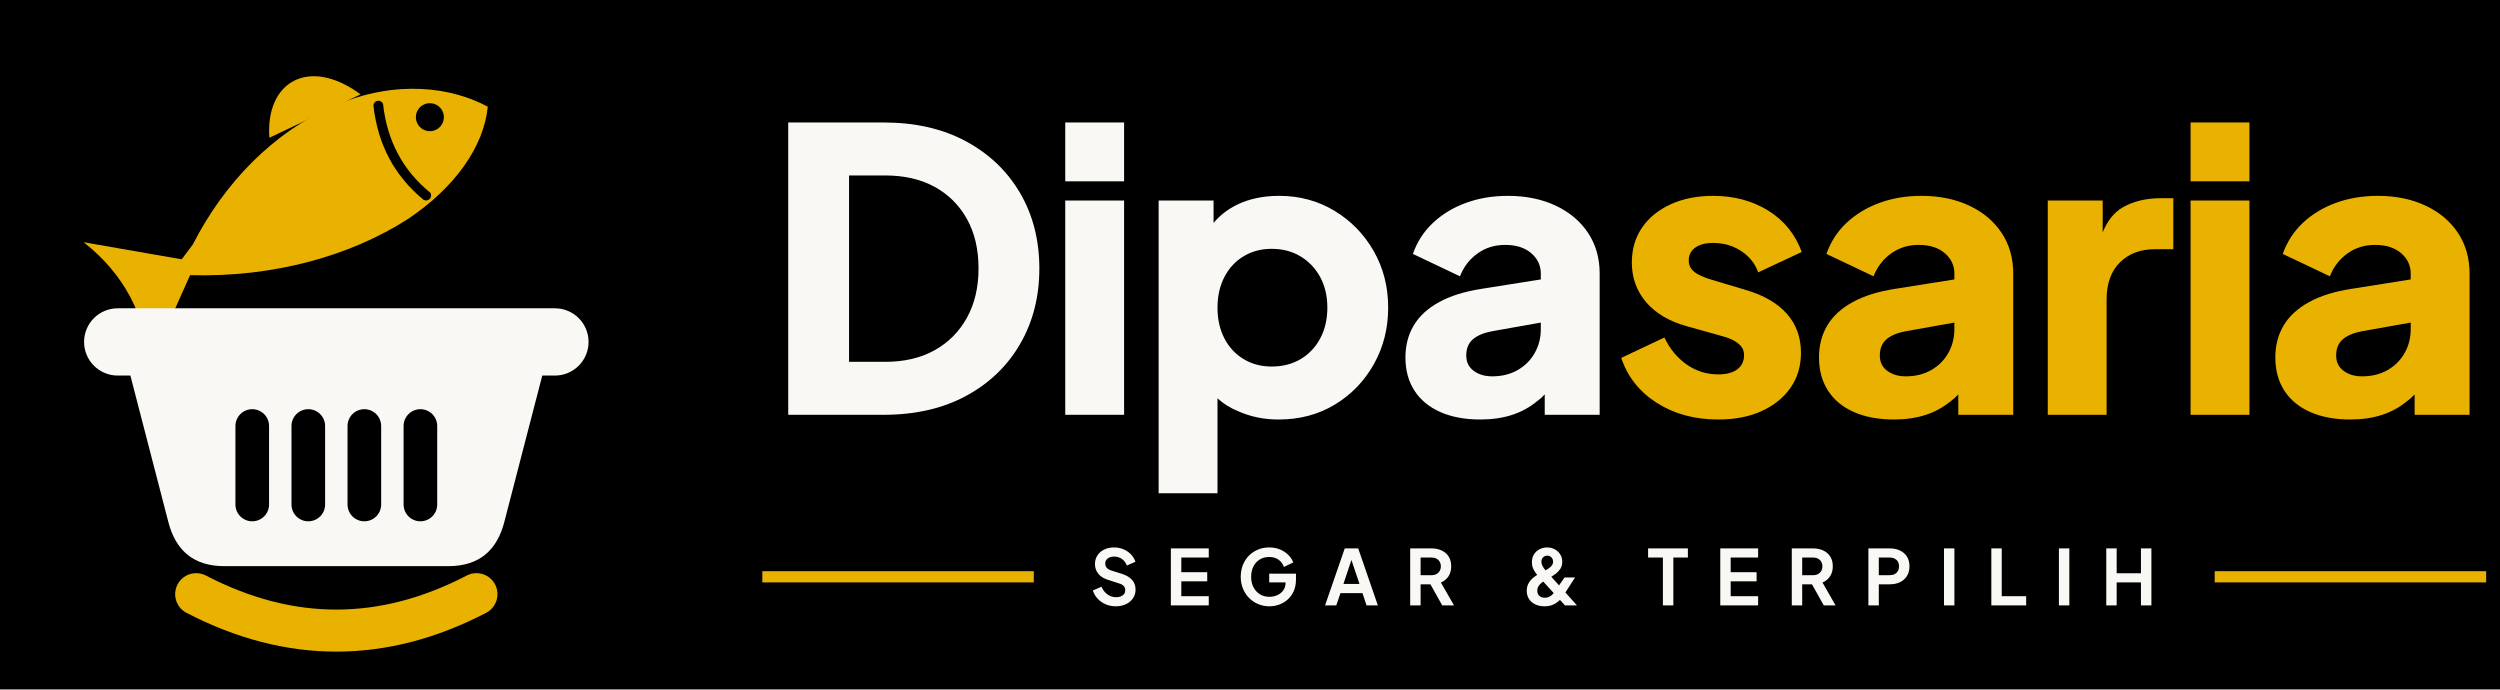
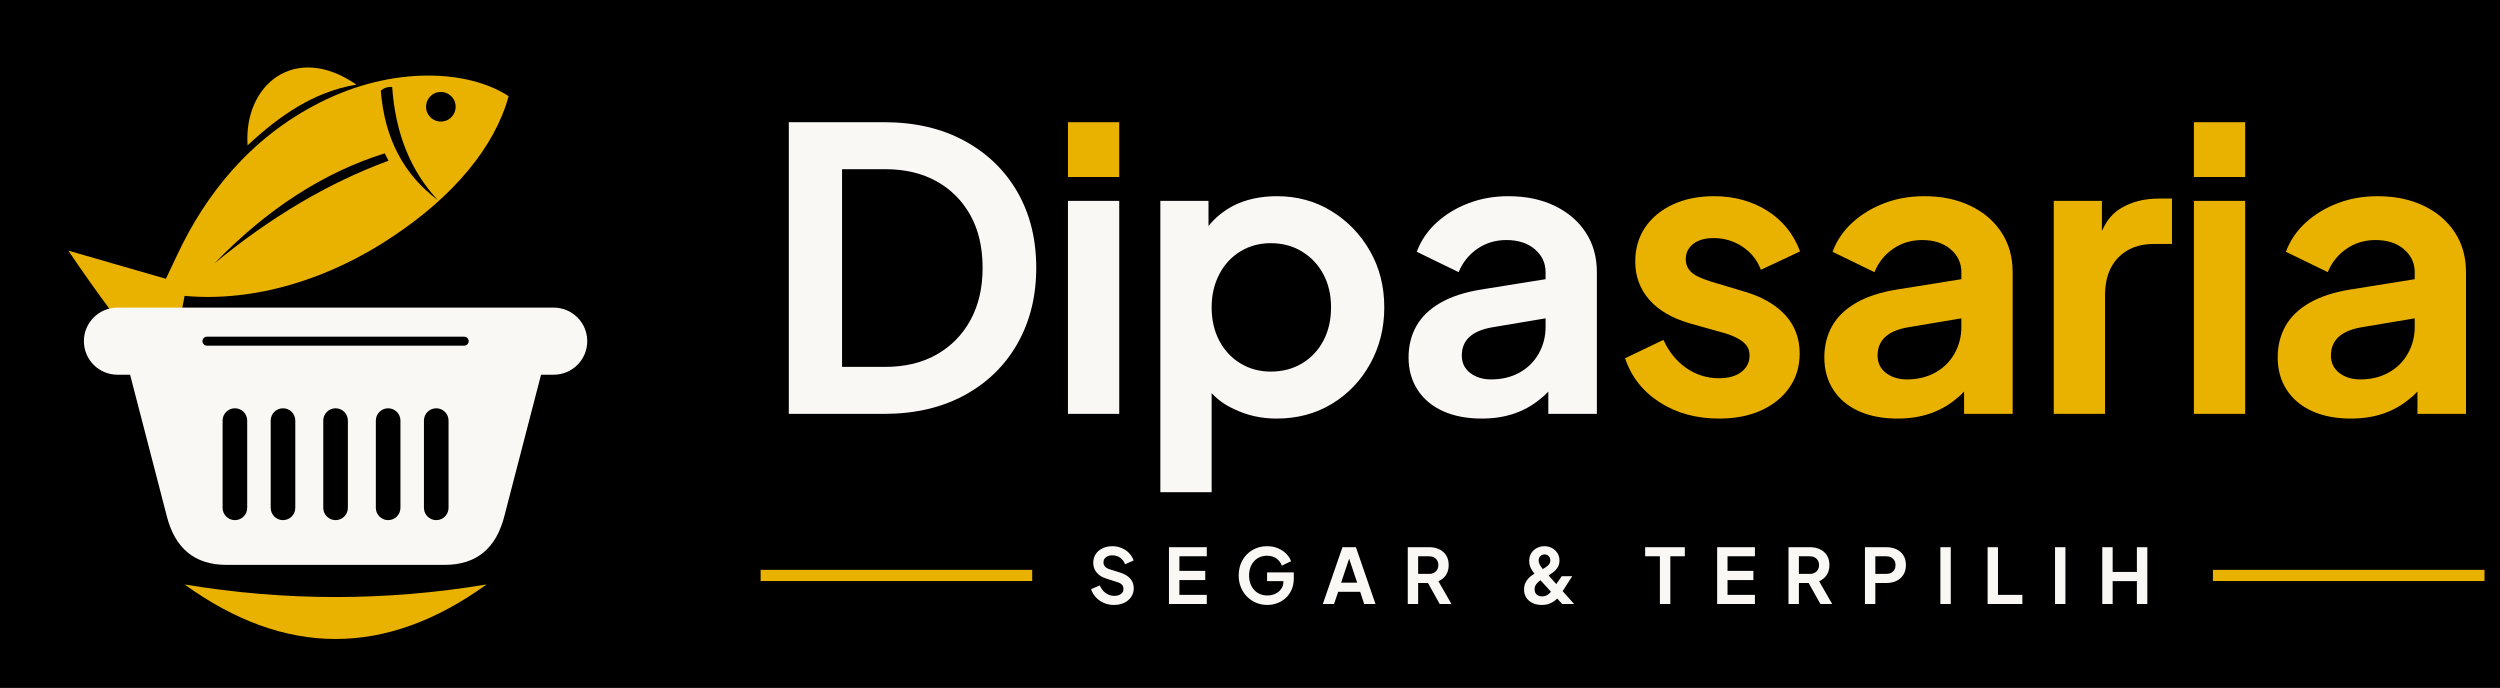
- <svg xmlns="http://www.w3.org/2000/svg" viewBox="0 0 446 123" width="446" height="123">
-   <rect width="446" height="123" fill="#000000" />
-   <g transform="translate(57 35) rotate(-28)" fill="#EAB200">
-     <path fill-rule="evenodd" d="M34 0C30 -6 22 -12 10 -13C-2 -14 -14 -10 -24 -3L-27 -1.6L-41 -12.5Q-35.5 0 -41 12.5L-27 1.6C-14 9 0 12 12 11C22 10 30 6 34 0ZM16.1 -9.8Q12.2 0 16.1 9.3A0.9 0.9 0 0 0 17.75 8.75Q14.05 0 17.75 -9.25A0.9 0.9 0 0 0 16.1 -9.8Z" />
-     <path d="M-3 -13.4C1 -22.5 10 -23 15 -12.6Z" />
-     <circle cx="24" cy="-3.2" r="2.5" fill="#000000" />
+ <svg xmlns="http://www.w3.org/2000/svg" viewBox="0 0 447 123" width="447" height="123">
+   <rect width="447" height="123" fill="#000000" />
+   <g transform="translate(56 35) rotate(-27) scale(1.06)" fill="#EAB200">
+     <path fill-rule="evenodd" d="M37 0C33 -7 22 -13.5 8 -13.5C-5 -13.5 -16 -8.5 -25 -1.5L-28.5 1.2L-41 -10.5C-40 -2 -38.5 6 -36.5 17.5L-27 5.2C-17 11.5 -4 13.8 9 12.2C21 10.8 31 6.6 37 0ZM18.2 -10.6Q13.6 0.5 18.4 10.2Q15.6 0.5 20.2 -10.3Q19.2 -10.9 18.2 -10.6ZM14 -0.9Q-2 -3.6 -20 2.6Q-2 -1.4 14 0.5Z" />
+     <path d="M-6 -12.6C-2 -22 9 -24.5 15 -13.4C8 -15.6 1 -14.6 -6 -12.6Z" />
+     <circle cx="26" cy="-3.6" r="2.5" fill="#000000" />
  </g>
-   <path fill-rule="evenodd" fill="#FAF8F4" d="M21 55H99A6 6 0 0 1 99 67H96.74L90 93Q88 101 80 101H40Q32 101 30 93L23.26 67H21A6 6 0 0 1 21 55ZM45 73A3 3 0 0 1 48 76V90A3 3 0 0 1 42 90V76A3 3 0 0 1 45 73ZM55 73A3 3 0 0 1 58 76V90A3 3 0 0 1 52 90V76A3 3 0 0 1 55 73ZM65 73A3 3 0 0 1 68 76V90A3 3 0 0 1 62 90V76A3 3 0 0 1 65 73ZM75 73A3 3 0 0 1 78 76V90A3 3 0 0 1 72 90V76A3 3 0 0 1 75 73Z" />
-   <path d="M35 106Q60 119 85 106" fill="none" stroke="#EAB200" stroke-width="7.5" stroke-linecap="round" />
+   <path fill-rule="evenodd" fill="#FAF8F4" d="M21 55H99A6 6 0 0 1 99 67H96.74L90.2 92.2Q88 101 79.5 101H40.5Q32 101 29.8 92.2L23.26 67H21A6 6 0 0 1 21 55ZM42 73A2.2 2.2 0 0 1 44.2 75.2V90.8A2.2 2.2 0 0 1 39.8 90.8V75.2A2.2 2.2 0 0 1 42 73ZM50.6 73A2.2 2.2 0 0 1 52.8 75.2V90.8A2.2 2.2 0 0 1 48.4 90.8V75.2A2.2 2.2 0 0 1 50.6 73ZM60 73A2.2 2.2 0 0 1 62.2 75.2V90.8A2.2 2.2 0 0 1 57.8 90.8V75.2A2.2 2.2 0 0 1 60 73ZM69.4 73A2.2 2.2 0 0 1 71.6 75.2V90.8A2.2 2.2 0 0 1 67.2 90.8V75.2A2.2 2.2 0 0 1 69.4 73ZM78 73A2.2 2.2 0 0 1 80.2 75.2V90.8A2.2 2.2 0 0 1 75.8 90.8V75.2A2.2 2.2 0 0 1 78 73ZM37 60.2H83A0.8 0.8 0 0 1 83 61.8H37A0.8 0.8 0 0 1 37 60.2Z" />
+   <path fill="#EAB200" d="M33 104.5Q60 124 87 104.5Q60 109 33 104.5Z" />
  <g transform="translate(136 74) scale(0.7)">
-     <path fill="#FAF8F4" d="M30.90 0L6.60 0L6.60-74.50L30.90-74.50Q43-74.50 51.90-69.70Q60.80-64.90 65.70-56.50Q70.60-48.10 70.60-37.30L70.60-37.30Q70.60-26.50 65.70-18.05Q60.80-9.60 51.90-4.80Q43 0 30.90 0L30.90 0ZM22.10-61L22.10-13.50L31.30-13.50Q38.60-13.50 43.90-16.45Q49.20-19.40 52.15-24.75Q55.10-30.10 55.10-37.30L55.10-37.30Q55.10-44.60 52.15-49.90Q49.20-55.20 43.90-58.10Q38.60-61 31.30-61L31.30-61L22.10-61ZM92.20 0L77.20 0L77.20-54.60L92.20-54.60L92.20 0ZM92.20-59.50L77.20-59.50L77.20-74.50L92.20-74.50L92.20-59.50ZM116 20L101 20L101-54.60L115-54.60L115-48.90Q117.40-51.80 121.10-53.60L121.10-53.60Q125.70-55.80 131.70-55.80L131.70-55.80Q139.50-55.80 145.80-52Q152.10-48.20 155.80-41.75Q159.50-35.30 159.50-27.30L159.50-27.30Q159.50-19.40 155.85-12.90Q152.20-6.40 145.90-2.60Q139.60 1.20 131.60 1.20L131.60 1.20Q126 1.20 121.30-0.90L121.30-0.90Q118.30-2.10 116-4.20L116-4.20L116 20ZM129.80-12.30L129.80-12.30Q134-12.30 137.20-14.20Q140.40-16.10 142.20-19.50Q144-22.90 144-27.30Q144-31.70 142.20-35.05Q140.40-38.40 137.20-40.35Q134-42.30 129.80-42.30L129.80-42.30Q125.80-42.30 122.65-40.40Q119.50-38.50 117.75-35.10Q116-31.70 116-27.30Q116-22.90 117.75-19.50Q119.50-16.10 122.65-14.20Q125.80-12.30 129.80-12.30ZM183 1.20L183 1.20Q177.10 1.20 172.80-0.70Q168.50-2.60 166.20-6.15Q163.90-9.70 163.90-14.60L163.90-14.60Q163.90-19.20 166-22.75Q168.10-26.30 172.45-28.70Q176.80-31.10 183.30-32.10L183.30-32.10L198.40-34.50L198.40-36Q198.40-39.10 195.95-41.20Q193.50-43.30 189.30-43.30L189.30-43.30Q185.30-43.30 182.25-41.10Q179.20-38.90 177.80-35.30L177.80-35.30L165.80-41Q167.40-45.60 170.90-48.90Q174.40-52.20 179.30-54Q184.20-55.80 190-55.80L190-55.80Q196.90-55.80 202.20-53.30Q207.50-50.80 210.45-46.35Q213.40-41.90 213.40-36L213.40-36L213.40 0L199.40 0L199.40-5.20Q198.50-4.20 197.50-3.50L197.50-3.50Q194.60-1.10 191 0.05Q187.40 1.20 183 1.20ZM198.40-21.80L198.40-23.50L186-21.30Q182.80-20.70 181.10-19.25Q179.40-17.80 179.40-15.10L179.40-15.10Q179.40-12.60 181.30-11.20Q183.20-9.80 186-9.80L186-9.80Q189.70-9.80 192.50-11.40Q195.30-13 196.85-15.75Q198.40-18.50 198.40-21.80L198.40-21.80Z" />
-     <path fill="#EAB200" d="M243.60 1.20L243.60 1.20Q234.60 1.20 227.95-3.05Q221.30-7.30 218.90-14.50L218.90-14.50L229.90-19.70Q232-15.30 235.60-12.80Q239.20-10.30 243.60-10.30L243.60-10.30Q246.80-10.30 248.50-11.60Q250.20-12.90 250.20-15.20L250.20-15.20Q250.20-16.40 249.60-17.25Q249-18.10 247.80-18.80Q246.60-19.50 244.80-20L244.80-20L235.50-22.60Q228.80-24.50 225.20-28.75Q221.60-33 221.60-38.80L221.60-38.80Q221.60-43.90 224.20-47.70Q226.80-51.50 231.50-53.65Q236.20-55.80 242.30-55.80L242.30-55.80Q250.30-55.80 256.35-52.05Q262.40-48.30 264.90-41.50L264.90-41.50L253.80-36.30Q252.60-39.70 249.45-41.75Q246.30-43.80 242.30-43.80L242.30-43.80Q239.40-43.80 237.75-42.60Q236.10-41.40 236.10-39.30L236.10-39.30Q236.10-38.20 236.70-37.30Q237.30-36.40 238.65-35.70Q240-35 242-34.40L242-34.40L250.70-31.80Q257.50-29.80 261.10-25.75Q264.70-21.70 264.70-15.80L264.70-15.80Q264.70-10.70 262.05-6.90Q259.40-3.10 254.70-0.95Q250 1.20 243.60 1.20ZM288.40 1.20L288.40 1.20Q282.50 1.20 278.20-0.70Q273.90-2.60 271.60-6.15Q269.30-9.70 269.30-14.60L269.30-14.60Q269.30-19.20 271.40-22.75Q273.50-26.30 277.85-28.70Q282.20-31.10 288.70-32.10L288.70-32.10L303.80-34.50L303.80-36Q303.80-39.10 301.35-41.20Q298.90-43.30 294.70-43.30L294.70-43.30Q290.70-43.30 287.65-41.10Q284.60-38.90 283.20-35.30L283.20-35.30L271.20-41Q272.80-45.60 276.30-48.90Q279.80-52.20 284.70-54Q289.60-55.80 295.40-55.80L295.40-55.80Q302.30-55.80 307.60-53.30Q312.90-50.80 315.85-46.35Q318.80-41.90 318.80-36L318.80-36L318.80 0L304.80 0L304.80-5.20Q303.90-4.20 302.90-3.50L302.90-3.50Q300-1.10 296.40 0.05Q292.80 1.20 288.40 1.20ZM303.80-21.80L303.80-23.50L291.40-21.30Q288.20-20.70 286.50-19.25Q284.80-17.80 284.80-15.10L284.80-15.10Q284.80-12.60 286.70-11.20Q288.60-9.80 291.40-9.80L291.40-9.80Q295.10-9.80 297.90-11.40Q300.70-13 302.25-15.75Q303.80-18.50 303.80-21.80L303.80-21.80ZM342.60 0L327.60 0L327.60-54.60L341.60-54.60L341.60-46.50Q343.40-50.90 346.60-52.80L346.60-52.80Q350.70-55.20 356.40-55.20L356.40-55.20L359.60-55.20L359.60-42.20L354.90-42.20Q349.40-42.20 346-38.85Q342.60-35.50 342.60-29.40L342.60-29.40L342.60 0ZM379 0L364 0L364-54.60L379-54.60L379 0ZM379-59.50L364-59.50L364-74.50L379-74.50L379-59.50ZM404.70 1.20L404.70 1.20Q398.80 1.20 394.50-0.70Q390.20-2.60 387.90-6.15Q385.60-9.70 385.60-14.60L385.60-14.60Q385.60-19.20 387.70-22.75Q389.80-26.30 394.15-28.70Q398.50-31.10 405-32.10L405-32.10L420.10-34.50L420.10-36Q420.10-39.10 417.65-41.20Q415.20-43.30 411-43.30L411-43.30Q407-43.30 403.95-41.10Q400.90-38.90 399.50-35.30L399.50-35.30L387.50-41Q389.10-45.60 392.60-48.90Q396.10-52.20 401-54Q405.90-55.80 411.70-55.80L411.70-55.80Q418.60-55.80 423.90-53.30Q429.20-50.80 432.15-46.35Q435.10-41.90 435.10-36L435.10-36L435.10 0L421.10 0L421.10-5.20Q420.20-4.20 419.20-3.50L419.20-3.50Q416.30-1.10 412.70 0.05Q409.10 1.20 404.70 1.20ZM420.10-21.80L420.10-23.50L407.70-21.30Q404.50-20.70 402.80-19.25Q401.10-17.80 401.10-15.10L401.10-15.10Q401.10-12.60 403-11.20Q404.90-9.80 407.70-9.80L407.70-9.80Q411.40-9.80 414.20-11.40Q417-13 418.55-15.75Q420.10-18.50 420.10-21.80L420.10-21.80Z" />
+     <path fill="#FAF8F4" d="M31.50 0L7.20 0L7.20-74.50L31.50-74.50Q43.30-74.50 52.05-69.75Q60.80-65 65.60-56.65Q70.40-48.30 70.40-37.30L70.40-37.30Q70.40-26.40 65.60-17.95Q60.80-9.50 52.05-4.75Q43.30 0 31.50 0L31.50 0ZM20.80-62.50L20.80-12L31.80-12Q39.40-12 44.95-15.15Q50.50-18.30 53.60-23.95Q56.70-29.60 56.70-37.30L56.70-37.30Q56.70-45.10 53.60-50.70Q50.50-56.30 44.95-59.40Q39.40-62.50 31.80-62.50L31.80-62.50L20.80-62.50ZM91.60 0L78.50 0L78.50-54.40L91.60-54.40L91.60 0ZM115.20 20L102.10 20L102.10-54.40L114.40-54.40L114.40-48Q117-51.20 120.80-53.20L120.80-53.20Q125.60-55.60 131.90-55.60L131.90-55.60Q139.60-55.60 145.80-51.80Q152-48 155.65-41.60Q159.30-35.20 159.30-27.20L159.30-27.20Q159.30-19.30 155.70-12.80Q152.10-6.30 145.90-2.55Q139.70 1.20 131.80 1.20L131.80 1.20Q125.90 1.20 121-1.20L121-1.20Q117.60-2.70 115.20-5.30L115.20-5.30L115.20 20ZM130.30-10.80L130.30-10.80Q134.80-10.80 138.30-12.90Q141.80-15 143.75-18.70Q145.70-22.40 145.70-27.20Q145.70-32 143.75-35.65Q141.80-39.30 138.30-41.45Q134.80-43.60 130.30-43.60L130.30-43.60Q126-43.60 122.55-41.50Q119.10-39.40 117.15-35.65Q115.20-31.90 115.20-27.20L115.20-27.20Q115.20-22.40 117.15-18.70Q119.10-15 122.55-12.90Q126-10.80 130.30-10.80ZM184.20 1.20L184.20 1.20Q178.50 1.20 174.30-0.70Q170.10-2.60 167.80-6.15Q165.50-9.70 165.50-14.40L165.50-14.40Q165.50-18.90 167.50-22.45Q169.50-26 173.70-28.40Q177.90-30.80 184.30-31.80L184.30-31.80L200.50-34.40L200.50-36.20Q200.50-39.70 197.75-42.05Q195.00-44.40 190.50-44.40L190.50-44.40Q186.30-44.40 183.05-42.15Q179.80-39.90 178.30-36.20L178.30-36.20L167.60-41.40Q169.20-45.70 172.65-48.85Q176.10-52 180.80-53.80Q185.50-55.60 191.00-55.60L191.00-55.60Q197.70-55.60 202.80-53.15Q207.90-50.70 210.75-46.35Q213.60-42 213.60-36.20L213.60-36.20L213.60 0L201.20 0L201.20-5.70Q200.20-4.60 199.00-3.70L199.00-3.70Q196.10-1.30 192.40-0.05Q188.70 1.20 184.20 1.20ZM200.50-22.20L200.50-24.40L186.80-22.10Q182.90-21.40 181.00-19.60Q179.10-17.80 179.10-14.90L179.10-14.90Q179.10-12.10 181.25-10.45Q183.40-8.80 186.60-8.80L186.60-8.80Q190.70-8.80 193.85-10.55Q197.00-12.30 198.75-15.40Q200.50-18.50 200.50-22.20L200.50-22.20Z" />
+     <path fill="#EAB200" d="M91.60-60.50L78.50-60.50L78.50-74.50L91.60-74.50L91.60-60.50Z" />
+     <path fill="#EAB200" d="M244.80 1.20L244.80 1.20Q236.10 1.20 229.65-2.95Q223.20-7.10 220.80-14.20L220.80-14.20L230.60-18.90Q232.70-14.30 236.45-11.70Q240.20-9.10 244.80-9.10L244.80-9.10Q248.40-9.10 250.50-10.70Q252.60-12.30 252.60-14.90L252.60-14.90Q252.60-16.50 251.75-17.55Q250.90-18.60 249.45-19.35Q248.00-20.10 246.30-20.60L246.30-20.60L237.40-23.10Q230.50-25.10 226.95-29.20Q223.40-33.30 223.40-38.90L223.40-38.90Q223.40-43.90 225.95-47.65Q228.50-51.40 233.05-53.50Q237.60-55.60 243.50-55.60L243.50-55.60Q251.20-55.60 257.10-51.90Q263-48.20 265.50-41.50L265.50-41.50L255.50-36.80Q254.10-40.50 250.80-42.70Q247.50-44.90 243.40-44.90L243.40-44.90Q240.10-44.90 238.20-43.40Q236.30-41.90 236.30-39.50L236.30-39.50Q236.30-38 237.10-36.90Q237.90-35.80 239.35-35.10Q240.80-34.40 242.70-33.80L242.70-33.80L251.40-31.20Q258.10-29.20 261.75-25.20Q265.40-21.20 265.40-15.40L265.40-15.40Q265.40-10.50 262.80-6.75Q260.20-3 255.60-0.90Q251.00 1.20 244.80 1.20ZM290.40 1.20L290.40 1.20Q284.70 1.20 280.50-0.70Q276.30-2.60 274-6.15Q271.70-9.70 271.70-14.40L271.70-14.40Q271.70-18.90 273.70-22.45Q275.70-26 279.90-28.40Q284.10-30.80 290.50-31.80L290.50-31.80L306.70-34.40L306.70-36.20Q306.70-39.70 303.95-42.05Q301.20-44.40 296.70-44.40L296.70-44.40Q292.50-44.40 289.25-42.15Q286-39.90 284.50-36.20L284.50-36.20L273.80-41.40Q275.40-45.70 278.85-48.85Q282.30-52 287-53.80Q291.70-55.60 297.20-55.60L297.20-55.60Q303.90-55.60 309-53.15Q314.10-50.70 316.95-46.35Q319.80-42 319.80-36.20L319.80-36.20L319.80 0L307.40 0L307.40-5.70Q306.40-4.60 305.20-3.70L305.20-3.70Q302.30-1.30 298.60-0.05Q294.90 1.20 290.40 1.20ZM306.70-22.20L306.70-24.40L293-22.10Q289.10-21.40 287.20-19.60Q285.30-17.80 285.30-14.90L285.30-14.90Q285.30-12.10 287.45-10.45Q289.60-8.80 292.80-8.80L292.80-8.80Q296.90-8.80 300.05-10.55Q303.20-12.30 304.95-15.40Q306.70-18.50 306.70-22.20L306.70-22.20ZM343.40 0L330.30 0L330.30-54.40L342.60-54.40L342.60-46.70Q344.40-50.80 347.60-52.60L347.60-52.60Q351.60-55 357.30-55L357.30-55L360.50-55L360.50-43.40L355.80-43.40Q350.20-43.40 346.80-39.95Q343.40-36.50 343.40-30.30L343.40-30.30L343.40 0ZM379.20 0L366.10 0L366.10-54.40L379.20-54.40L379.20 0ZM379.20-60.50L366.10-60.50L366.10-74.50L379.20-74.50L379.20-60.50ZM406.20 1.20L406.20 1.20Q400.50 1.20 396.30-0.70Q392.10-2.60 389.80-6.15Q387.50-9.70 387.50-14.40L387.50-14.40Q387.50-18.90 389.50-22.45Q391.50-26 395.70-28.40Q399.90-30.80 406.30-31.80L406.30-31.80L422.50-34.40L422.50-36.20Q422.50-39.70 419.75-42.05Q417-44.40 412.50-44.40L412.50-44.40Q408.30-44.40 405.05-42.15Q401.80-39.90 400.30-36.20L400.30-36.20L389.60-41.40Q391.20-45.70 394.65-48.85Q398.10-52 402.80-53.80Q407.50-55.60 413-55.60L413-55.60Q419.70-55.60 424.80-53.15Q429.90-50.70 432.75-46.35Q435.60-42 435.60-36.20L435.60-36.20L435.60 0L423.20 0L423.20-5.70Q422.20-4.60 421-3.70L421-3.70Q418.10-1.30 414.40-0.05Q410.70 1.20 406.20 1.20ZM422.50-22.20L422.50-24.40L408.80-22.10Q404.90-21.40 403-19.60Q401.10-17.80 401.10-14.90L401.10-14.90Q401.10-12.10 403.25-10.45Q405.40-8.80 408.60-8.80L408.60-8.80Q412.70-8.80 415.85-10.55Q419-12.30 420.75-15.40Q422.50-18.50 422.50-22.20L422.50-22.20Z" />
  </g>
-   <rect x="136" y="101.9" width="48.43" height="2" fill="#EAB200" />
-   <rect x="395.1" y="101.9" width="48.43" height="2" fill="#EAB200" />
-   <g transform="translate(194.43 108) scale(0.91)">
+   <rect x="136" y="101.89" width="48.56" height="2" fill="#EAB200" />
+   <rect x="395.67" y="101.89" width="48.56" height="2" fill="#EAB200" />
+   <g transform="translate(194.56 108) scale(0.91)">
    <path fill="#FAF8F4" d="M5.07 0.18L5.07 0.18Q4.00 0.18 3.10-0.21Q2.19-0.60 1.54-1.30Q0.89-1.99 0.58-2.92L0.58-2.92L2.28-3.66Q2.69-2.70 3.45-2.15Q4.21-1.60 5.17-1.60L5.17-1.60Q5.71-1.60 6.11-1.78Q6.51-1.95 6.73-2.25Q6.94-2.55 6.94-2.97L6.94-2.97Q6.94-3.46 6.65-3.79Q6.36-4.11 5.77-4.29L5.77-4.29L3.63-4.98Q2.32-5.38 1.67-6.19Q1.00-7.00 1.00-8.10L1.00-8.10Q1.00-9.06 1.48-9.79Q1.95-10.53 2.80-10.94Q3.65-11.36 4.74-11.36L4.74-11.36Q5.75-11.36 6.58-11.00Q7.42-10.65 8.03-10.03Q8.64-9.40 8.94-8.56L8.94-8.56L7.26-7.81Q6.93-8.65 6.27-9.11Q5.61-9.57 4.74-9.57L4.74-9.57Q4.23-9.57 3.84-9.40Q3.45-9.22 3.23-8.92Q3.01-8.61 3.01-8.19L3.01-8.19Q3.01-7.72 3.31-7.37Q3.61-7.02 4.23-6.83L4.23-6.83L6.29-6.18Q7.62-5.75 8.29-4.98Q8.96-4.21 8.96-3.09L8.96-3.09Q8.96-2.13 8.46-1.40Q7.96-0.66 7.09-0.24Q6.22 0.18 5.07 0.18ZM23.31 0L15.88 0L15.88-11.17L23.31-11.17L23.31-9.38L17.93-9.38L17.93-6.51L23.01-6.51L23.01-4.71L17.93-4.71L17.93-1.80L23.31-1.80L23.31 0ZM35.20 0.18L35.20 0.18Q34.01 0.18 32.98-0.26Q31.97-0.69 31.20-1.47Q30.44-2.25 30.01-3.30Q29.58-4.35 29.58-5.59Q29.58-6.84 29.99-7.90Q30.41-8.96 31.16-9.73Q31.92-10.50 32.94-10.93Q33.96-11.36 35.16-11.36Q36.36-11.36 37.31-10.95Q38.27-10.54 38.92-9.88Q39.59-9.21 39.87-8.41L39.87-8.41L38.05-7.54Q37.74-8.41 36.99-8.96Q36.24-9.49 35.16-9.49L35.16-9.49Q34.11-9.49 33.31-9Q32.51-8.50 32.06-7.63Q31.62-6.76 31.62-5.59Q31.62-4.42 32.08-3.55Q32.54-2.67 33.34-2.17Q34.16-1.68 35.20-1.68L35.20-1.68Q36.06-1.68 36.78-2.02Q37.50-2.35 37.94-2.98Q38.37-3.60 38.37-4.46L38.37-4.46L38.37-4.50L35.16-4.50L35.16-6.22L40.41-6.22L40.41-5.10Q40.41-3.81 39.98-2.82Q39.54-1.83 38.80-1.16Q38.05-0.49 37.13-0.16Q36.20 0.18 35.20 0.18ZM48.31 0L46.11 0L49.97-11.17L52.61-11.17L56.46 0L54.24 0L53.45-2.40L49.13-2.40L48.31 0ZM51.28-8.91L49.71-4.20L52.86-4.20L51.28-8.91ZM64.84 0L62.80 0L62.80-11.17L66.96-11.17Q68.10-11.17 68.98-10.76Q69.86-10.35 70.35-9.56Q70.84-8.78 70.84-7.65L70.84-7.65Q70.84-6.50 70.30-5.68Q69.75-4.88 68.82-4.48L68.82-4.48L71.39 0L69.08 0L66.77-4.13L64.84-4.13L64.84 0ZM64.84-9.38L64.84-5.92L66.99-5.92Q67.55-5.92 67.95-6.14Q68.36-6.36 68.58-6.75Q68.81-7.14 68.81-7.65L68.81-7.65Q68.81-8.17 68.58-8.56Q68.36-8.94 67.95-9.16Q67.55-9.38 66.99-9.38L66.99-9.38L64.84-9.38ZM89.13 0.18L89.13 0.18Q88.09 0.18 87.31-0.20Q86.54-0.57 86.09-1.25Q85.65-1.93 85.65-2.85L85.65-2.85Q85.65-3.61 85.93-4.18Q86.20-4.74 86.61-5.14Q87.02-5.54 87.42-5.79L87.42-5.79Q87.57-5.89 87.70-5.97L87.70-5.97Q87.59-6.13 87.45-6.30L87.45-6.30Q87.11-6.73 86.88-7.27Q86.66-7.81 86.66-8.47L86.66-8.47Q86.66-9.34 87.07-10.00Q87.48-10.65 88.16-11.00Q88.84-11.36 89.66-11.36L89.66-11.36Q90.48-11.36 91.15-10.99Q91.81-10.63 92.21-10.00Q92.61-9.38 92.61-8.56L92.61-8.56Q92.61-7.74 92.23-7.16Q91.84-6.58 91.32-6.19L91.32-6.19Q90.87-5.85 90.47-5.61L90.47-5.61L91.98-3.92L93.06-5.47L95.12-5.47L93.23-2.53L95.49 0L93.14 0L92.16-1.08Q91.97-0.89 91.74-0.70L91.74-0.70Q91.28-0.32 90.64-0.07Q90 0.18 89.13 0.18ZM90.93-2.42L88.88-4.67Q88.74-4.58 88.61-4.47L88.61-4.47Q88.23-4.18 87.98-3.80Q87.72-3.42 87.72-2.88L87.72-2.88Q87.72-2.23 88.12-1.87Q88.52-1.50 89.20-1.50L89.20-1.50Q89.63-1.50 89.95-1.64Q90.29-1.78 90.54-2.01L90.54-2.01Q90.77-2.19 90.93-2.42L90.93-2.42ZM89.34-6.87L89.34-6.87Q89.66-7.05 89.94-7.25L89.94-7.25Q90.33-7.50 90.57-7.82Q90.81-8.14 90.81-8.58L90.81-8.58Q90.81-9.07 90.49-9.41Q90.17-9.75 89.67-9.75L89.67-9.75Q89.19-9.75 88.85-9.41Q88.52-9.07 88.52-8.56L88.52-8.56Q88.52-8.19 88.69-7.83Q88.86-7.47 89.10-7.17L89.10-7.17Q89.22-7.00 89.34-6.87ZM114.39 0L112.34 0L112.34-9.38L109.44-9.38L109.44-11.17L117.24-11.17L117.24-9.38L114.39-9.38L114.39 0ZM131.01 0L123.59 0L123.59-11.17L131.01-11.17L131.01-9.38L125.63-9.38L125.63-6.51L130.71-6.51L130.71-4.71L125.63-4.71L125.63-1.80L131.01-1.80L131.01 0ZM139.65 0L137.61 0L137.61-11.17L141.76-11.17Q142.91-11.17 143.78-10.76Q144.66-10.35 145.16-9.56Q145.65-8.78 145.65-7.65L145.65-7.65Q145.65-6.50 145.10-5.68Q144.56-4.88 143.63-4.48L143.63-4.48L146.19 0L143.88 0L141.57-4.13L139.65-4.13L139.65 0ZM139.65-9.38L139.65-5.92L141.79-5.92Q142.35-5.92 142.75-6.14Q143.16-6.36 143.38-6.75Q143.61-7.14 143.61-7.65L143.61-7.65Q143.61-8.17 143.38-8.56Q143.16-8.94 142.75-9.16Q142.35-9.38 141.79-9.38L141.79-9.38L139.65-9.38ZM154.67 0L152.63 0L152.63-11.17L156.80-11.17Q157.94-11.17 158.81-10.76Q159.69-10.35 160.19-9.56Q160.68-8.78 160.68-7.65L160.68-7.65Q160.68-6.54 160.18-5.75Q159.68-4.96 158.81-4.54Q157.94-4.13 156.80-4.13L156.80-4.13L154.67-4.13L154.67 0ZM154.67-9.38L154.67-5.92L156.83-5.92Q157.38-5.92 157.79-6.14Q158.19-6.36 158.42-6.75Q158.64-7.14 158.64-7.65L158.64-7.65Q158.64-8.17 158.42-8.56Q158.19-8.94 157.79-9.16Q157.38-9.38 156.83-9.38L156.83-9.38L154.67-9.38ZM169.49 0L167.45 0L167.45-11.17L169.49-11.17L169.49 0ZM183.56 0L176.73 0L176.73-11.17L178.77-11.17L178.77-1.80L183.56-1.80L183.56 0ZM192.02 0L189.98 0L189.98-11.17L192.02-11.17L192.02 0ZM201.30 0L199.26 0L199.26-11.17L201.30-11.17L201.30-6.30L206.06-6.30L206.06-11.17L208.11-11.17L208.11 0L206.06 0L206.06-4.50L201.30-4.50L201.30 0Z" />
  </g>
</svg>
